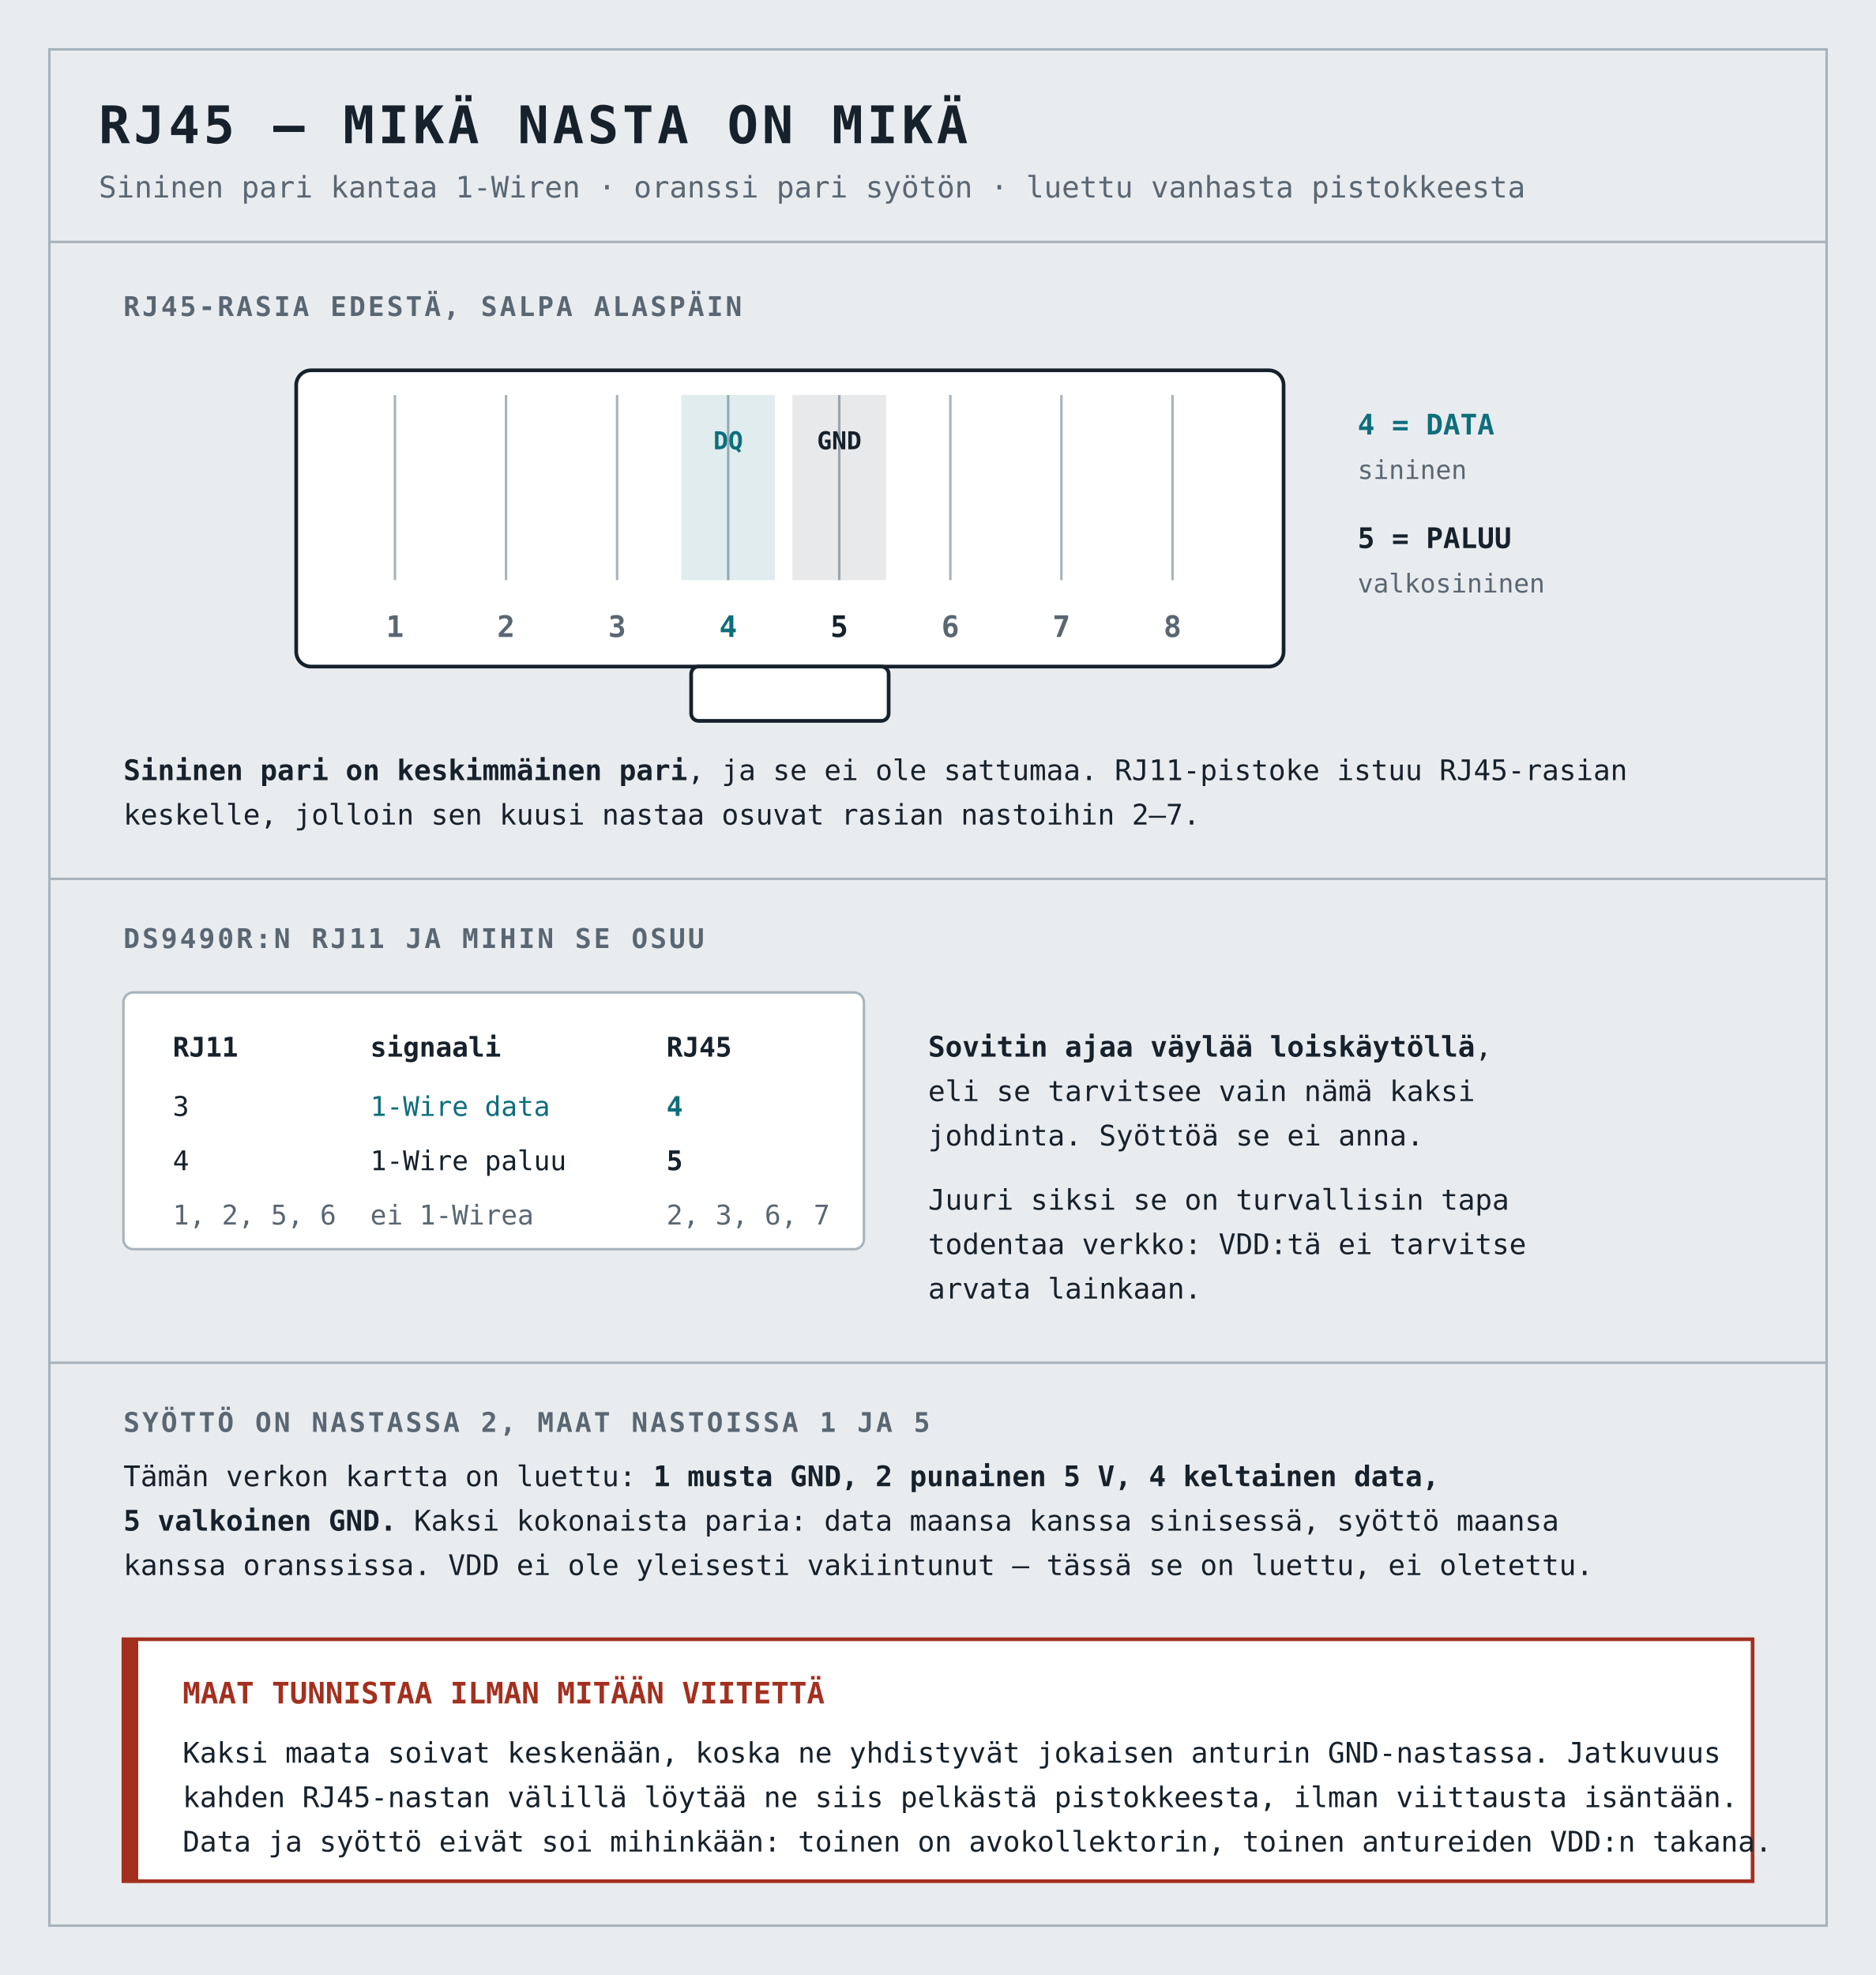
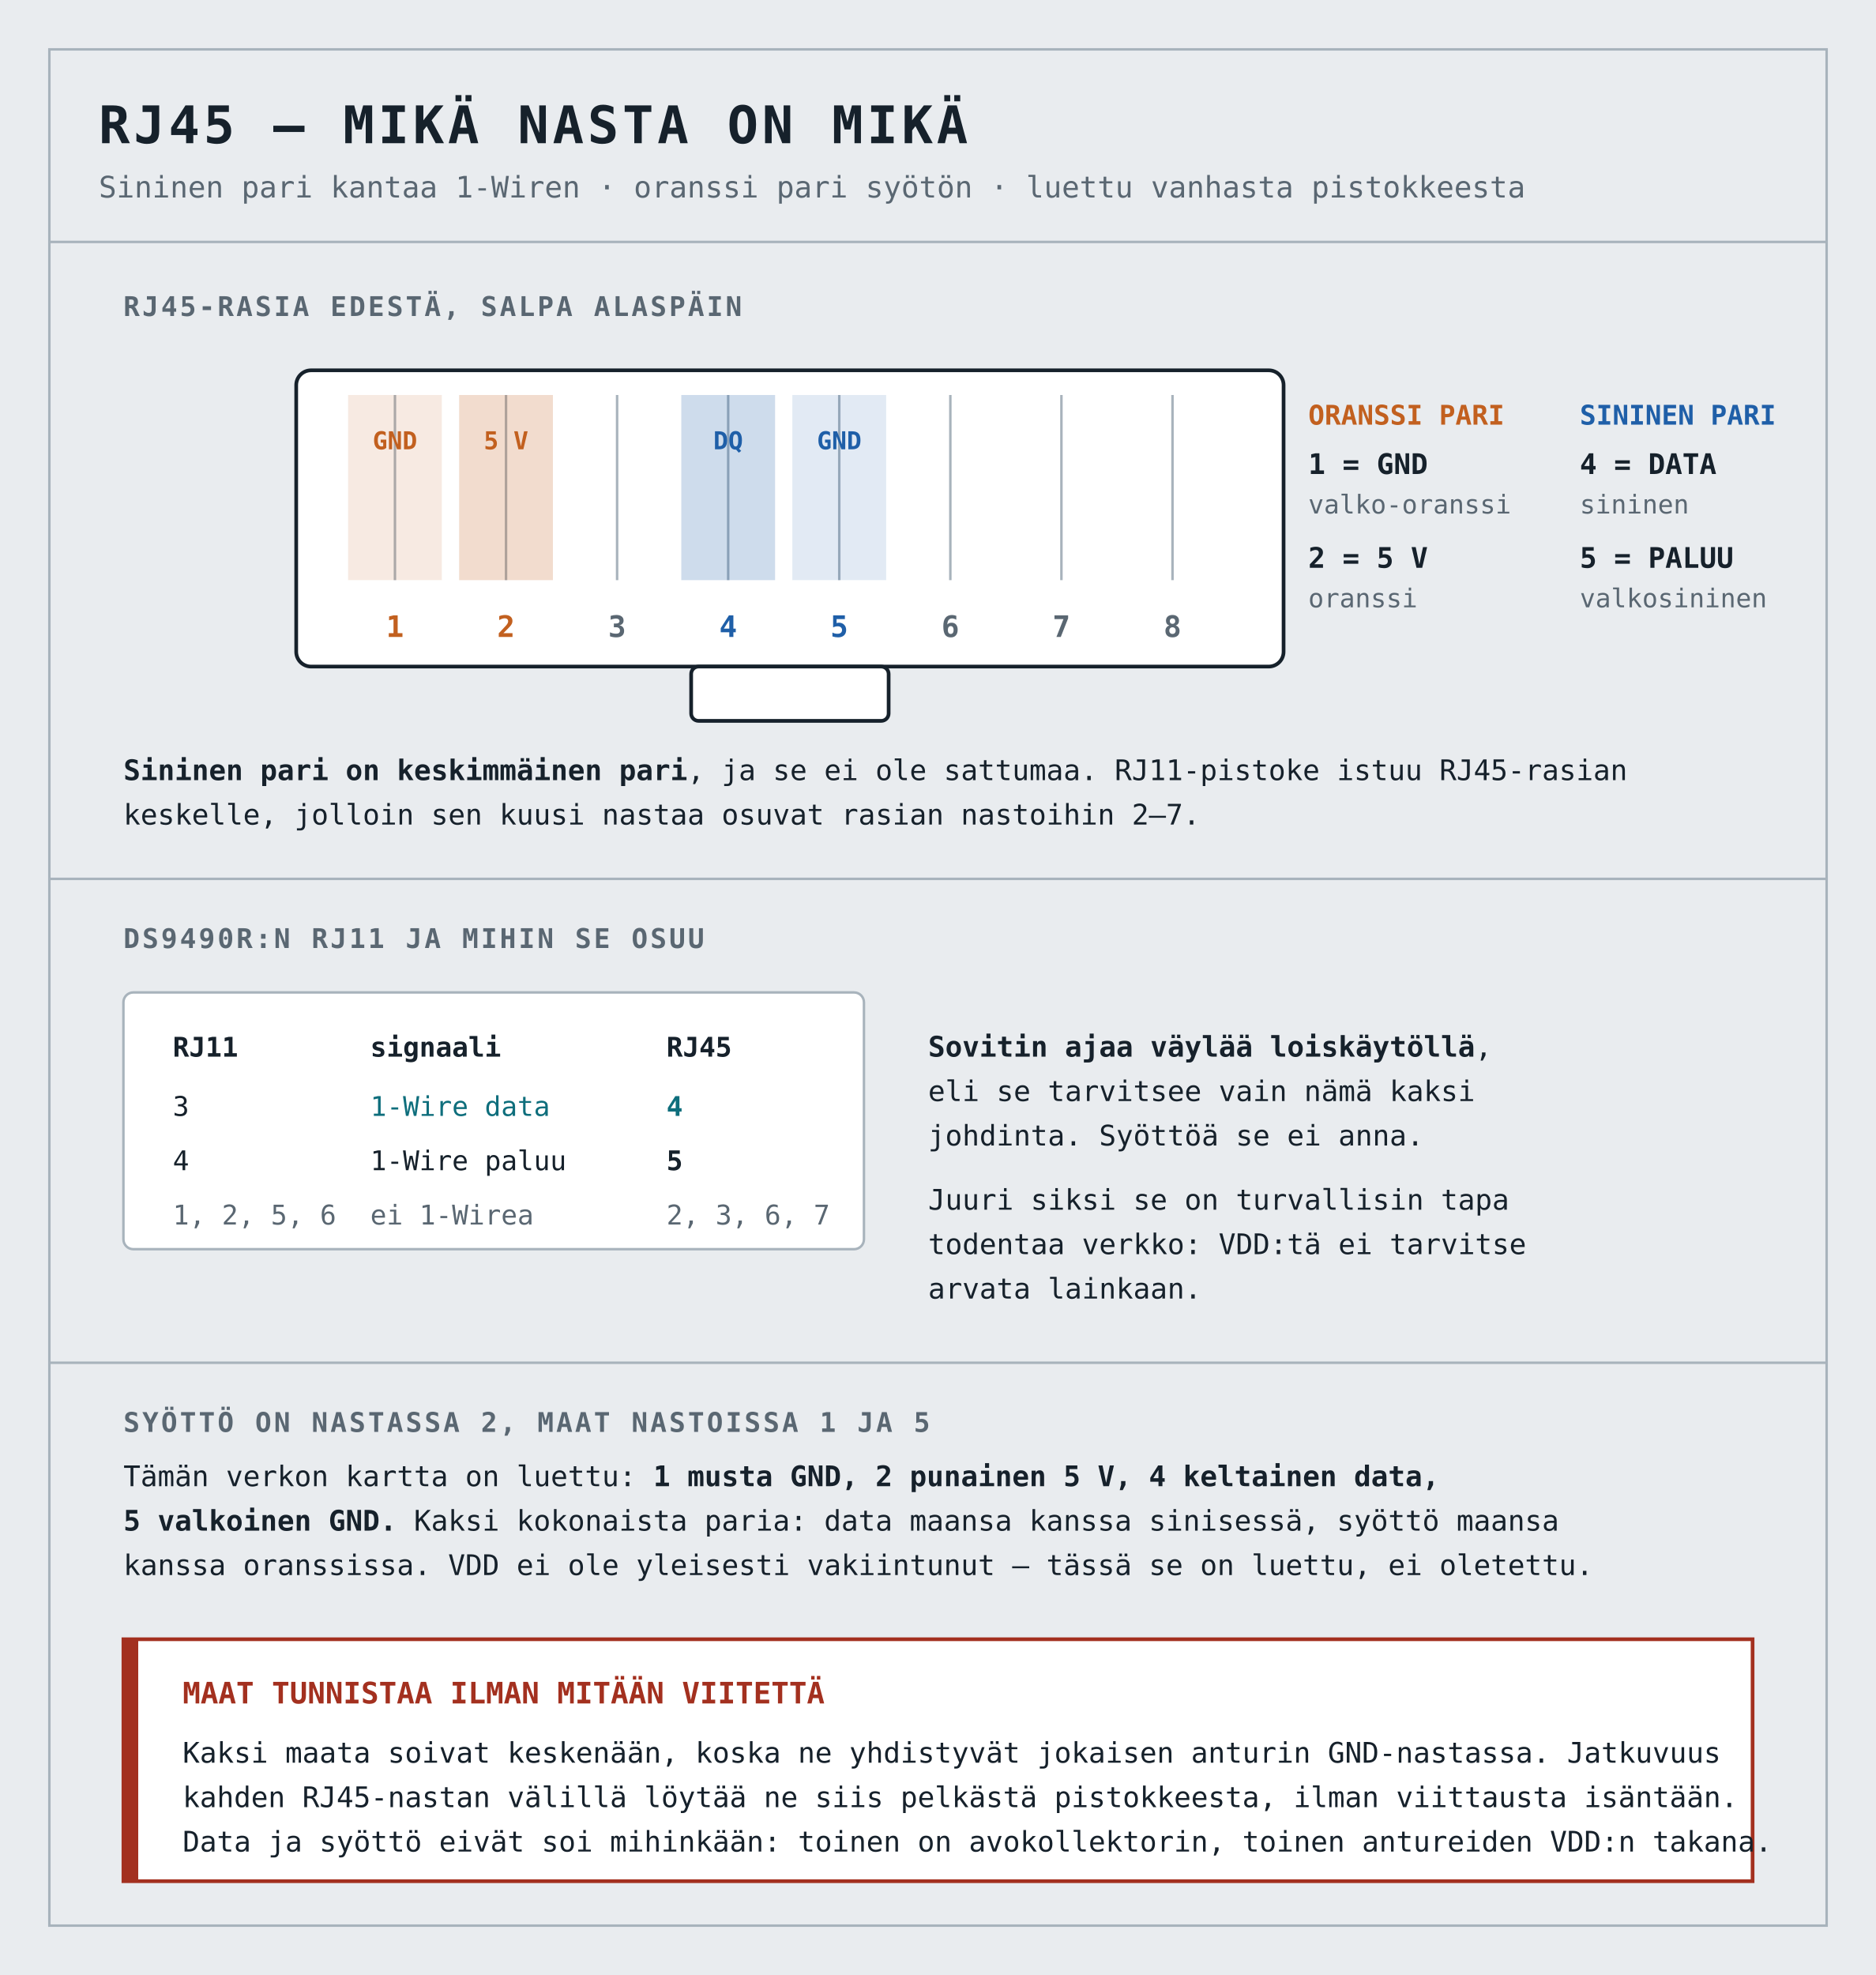
<svg xmlns="http://www.w3.org/2000/svg" viewBox="0 0 760 800" width="760" height="800" font-family="ui-monospace, SFMono-Regular, Menlo, Consolas, monospace">
  <rect width="760" height="800" fill="#E9ECEF" />
  <rect x="20" y="20" width="720" height="760" fill="none" stroke="#A8B3BC" />
  <text x="40" y="58" font-size="21" font-weight="700" fill="#16212B" letter-spacing="1.5">RJ45 — MIKÄ NASTA ON MIKÄ</text>
  <text x="40" y="80" font-size="12" fill="#5A6772">Sininen pari kantaa 1-Wiren · oranssi pari syötön · luettu vanhasta pistokkeesta</text>
  <line x1="20" y1="98" x2="740" y2="98" stroke="#A8B3BC" />
  <text x="50" y="128" font-size="11" font-weight="700" fill="#5A6772" letter-spacing="1">RJ45-RASIA EDESTÄ, SALPA ALASPÄIN</text>
  <rect x="120" y="150" width="400" height="120" rx="6" fill="#FFFFFF" stroke="#16212B" stroke-width="1.5" />
  <rect x="280" y="270" width="80" height="22" rx="3" fill="#FFFFFF" stroke="#16212B" stroke-width="1.5" />
  <g stroke="#A8B3BC" stroke-width="1">
    <line x1="160" y1="160" x2="160" y2="235" />
    <line x1="205" y1="160" x2="205" y2="235" />
    <line x1="250" y1="160" x2="250" y2="235" />
    <line x1="295" y1="160" x2="295" y2="235" />
    <line x1="340" y1="160" x2="340" y2="235" />
    <line x1="385" y1="160" x2="385" y2="235" />
    <line x1="430" y1="160" x2="430" y2="235" />
    <line x1="475" y1="160" x2="475" y2="235" />
  </g>
  <g font-size="12" font-weight="700" text-anchor="middle">
-     <text x="160" y="258" fill="#5A6772">1</text>
-     <text x="205" y="258" fill="#5A6772">2</text>
+     <text x="160" y="258" fill="#C2601F">1</text>
+     <text x="205" y="258" fill="#C2601F">2</text>
    <text x="250" y="258" fill="#5A6772">3</text>
-     <text x="295" y="258" fill="#0E6E7C">4</text>
-     <text x="340" y="258" fill="#16212B">5</text>
+     <text x="295" y="258" fill="#1F5FA8">4</text>
+     <text x="340" y="258" fill="#1F5FA8">5</text>
    <text x="385" y="258" fill="#5A6772">6</text>
    <text x="430" y="258" fill="#5A6772">7</text>
    <text x="475" y="258" fill="#5A6772">8</text>
  </g>
-   <rect x="276" y="160" width="38" height="75" fill="#0E6E7C" opacity="0.13" />
-   <rect x="321" y="160" width="38" height="75" fill="#16212B" opacity="0.10" />
-   <text x="295" y="182" font-size="10" font-weight="700" fill="#0E6E7C" text-anchor="middle">DQ</text>
-   <text x="340" y="182" font-size="10" font-weight="700" fill="#16212B" text-anchor="middle">GND</text>
-   <text x="550" y="176" font-size="11.5" font-weight="700" fill="#0E6E7C">4 = DATA</text>
-   <text x="550" y="194" font-size="10.5" fill="#5A6772">sininen</text>
-   <text x="550" y="222" font-size="11.5" font-weight="700" fill="#16212B">5 = PALUU</text>
-   <text x="550" y="240" font-size="10.5" fill="#5A6772">valkosininen</text>
+   <rect x="141" y="160" width="38" height="75" fill="#C2601F" opacity="0.13" />
+   <rect x="186" y="160" width="38" height="75" fill="#C2601F" opacity="0.22" />
+   <rect x="276" y="160" width="38" height="75" fill="#1F5FA8" opacity="0.22" />
+   <rect x="321" y="160" width="38" height="75" fill="#1F5FA8" opacity="0.13" />
+   <text x="160" y="182" font-size="10" font-weight="700" fill="#C2601F" text-anchor="middle">GND</text>
+   <text x="205" y="182" font-size="10" font-weight="700" fill="#C2601F" text-anchor="middle">5 V</text>
+   <text x="295" y="182" font-size="10" font-weight="700" fill="#1F5FA8" text-anchor="middle">DQ</text>
+   <text x="340" y="182" font-size="10" font-weight="700" fill="#1F5FA8" text-anchor="middle">GND</text>
+   <text x="530" y="172" font-size="11" font-weight="700" fill="#C2601F">ORANSSI PARI</text>
+   <text x="530" y="192" font-size="11.5" font-weight="700" fill="#16212B">1 = GND</text>
+   <text x="530" y="208" font-size="10.5" fill="#5A6772">valko-oranssi</text>
+   <text x="530" y="230" font-size="11.5" font-weight="700" fill="#16212B">2 = 5 V</text>
+   <text x="530" y="246" font-size="10.5" fill="#5A6772">oranssi</text>
+   <text x="640" y="172" font-size="11" font-weight="700" fill="#1F5FA8">SININEN PARI</text>
+   <text x="640" y="192" font-size="11.5" font-weight="700" fill="#16212B">4 = DATA</text>
+   <text x="640" y="208" font-size="10.5" fill="#5A6772">sininen</text>
+   <text x="640" y="230" font-size="11.5" font-weight="700" fill="#16212B">5 = PALUU</text>
+   <text x="640" y="246" font-size="10.5" fill="#5A6772">valkosininen</text>
  <text x="50" y="316" font-size="11.5" fill="#16212B">
    <tspan font-weight="700">Sininen pari on keskimmäinen pari</tspan>, ja se ei ole sattumaa. RJ11-pistoke istuu RJ45-rasian</text>
  <text x="50" y="334" font-size="11.5" fill="#16212B">keskelle, jolloin sen kuusi nastaa osuvat rasian nastoihin 2–7.</text>
  <line x1="20" y1="356" x2="740" y2="356" stroke="#A8B3BC" />
  <text x="50" y="384" font-size="11" font-weight="700" fill="#5A6772" letter-spacing="1">DS9490R:N RJ11 JA MIHIN SE OSUU</text>
  <rect x="50" y="402" width="300" height="104" rx="4" fill="#FFFFFF" stroke="#A8B3BC" />
  <g font-size="11" fill="#16212B">
    <text x="70" y="428" font-weight="700">RJ11</text>
    <text x="150" y="428" font-weight="700">signaali</text>
    <text x="270" y="428" font-weight="700">RJ45</text>
    <text x="70" y="452">3</text>
    <text x="150" y="452" fill="#0E6E7C">1-Wire data</text>
    <text x="270" y="452" fill="#0E6E7C" font-weight="700">4</text>
    <text x="70" y="474">4</text>
    <text x="150" y="474">1-Wire paluu</text>
    <text x="270" y="474" font-weight="700">5</text>
    <text x="70" y="496" fill="#5A6772">1, 2, 5, 6</text>
    <text x="150" y="496" fill="#5A6772">ei 1-Wirea</text>
    <text x="270" y="496" fill="#5A6772">2, 3, 6, 7</text>
  </g>
  <text x="376" y="428" font-size="11.5" fill="#16212B">
    <tspan font-weight="700">Sovitin ajaa väylää loiskäytöllä</tspan>,</text>
  <text x="376" y="446" font-size="11.5" fill="#16212B">eli se tarvitsee vain nämä kaksi</text>
  <text x="376" y="464" font-size="11.5" fill="#16212B">johdinta. Syöttöä se ei anna.</text>
  <text x="376" y="490" font-size="11.5" fill="#16212B">Juuri siksi se on turvallisin tapa</text>
  <text x="376" y="508" font-size="11.5" fill="#16212B">todentaa verkko: VDD:tä ei tarvitse</text>
  <text x="376" y="526" font-size="11.5" fill="#16212B">arvata lainkaan.</text>
  <line x1="20" y1="552" x2="740" y2="552" stroke="#A8B3BC" />
  <text x="50" y="580" font-size="11" font-weight="700" fill="#5A6772" letter-spacing="1">SYÖTTÖ ON NASTASSA 2, MAAT NASTOISSA 1 JA 5</text>
  <text x="50" y="602" font-size="11.5" fill="#16212B">Tämän verkon kartta on luettu: <tspan font-weight="700">1 musta GND, 2 punainen 5 V, 4 keltainen data,</tspan>
  </text>
  <text x="50" y="620" font-size="11.5" fill="#16212B">
    <tspan font-weight="700">5 valkoinen GND.</tspan> Kaksi kokonaista paria: data maansa kanssa sinisessä, syöttö maansa</text>
  <text x="50" y="638" font-size="11.5" fill="#16212B">kanssa oranssissa. VDD ei ole yleisesti vakiintunut — tässä se on luettu, ei oletettu.</text>
  <rect x="50" y="664" width="660" height="98" fill="#FFFFFF" stroke="#A3301F" stroke-width="1.5" />
  <rect x="50" y="664" width="6" height="98" fill="#A3301F" />
  <text x="74" y="690" font-size="12" font-weight="700" fill="#A3301F">MAAT TUNNISTAA ILMAN MITÄÄN VIITETTÄ</text>
  <text x="74" y="714" font-size="11.5" fill="#16212B">Kaksi maata soivat keskenään, koska ne yhdistyvät jokaisen anturin GND-nastassa. Jatkuvuus</text>
  <text x="74" y="732" font-size="11.5" fill="#16212B">kahden RJ45-nastan välillä löytää ne siis pelkästä pistokkeesta, ilman viittausta isäntään.</text>
  <text x="74" y="750" font-size="11.5" fill="#16212B">Data ja syöttö eivät soi mihinkään: toinen on avokollektorin, toinen antureiden VDD:n takana.</text>
</svg>
